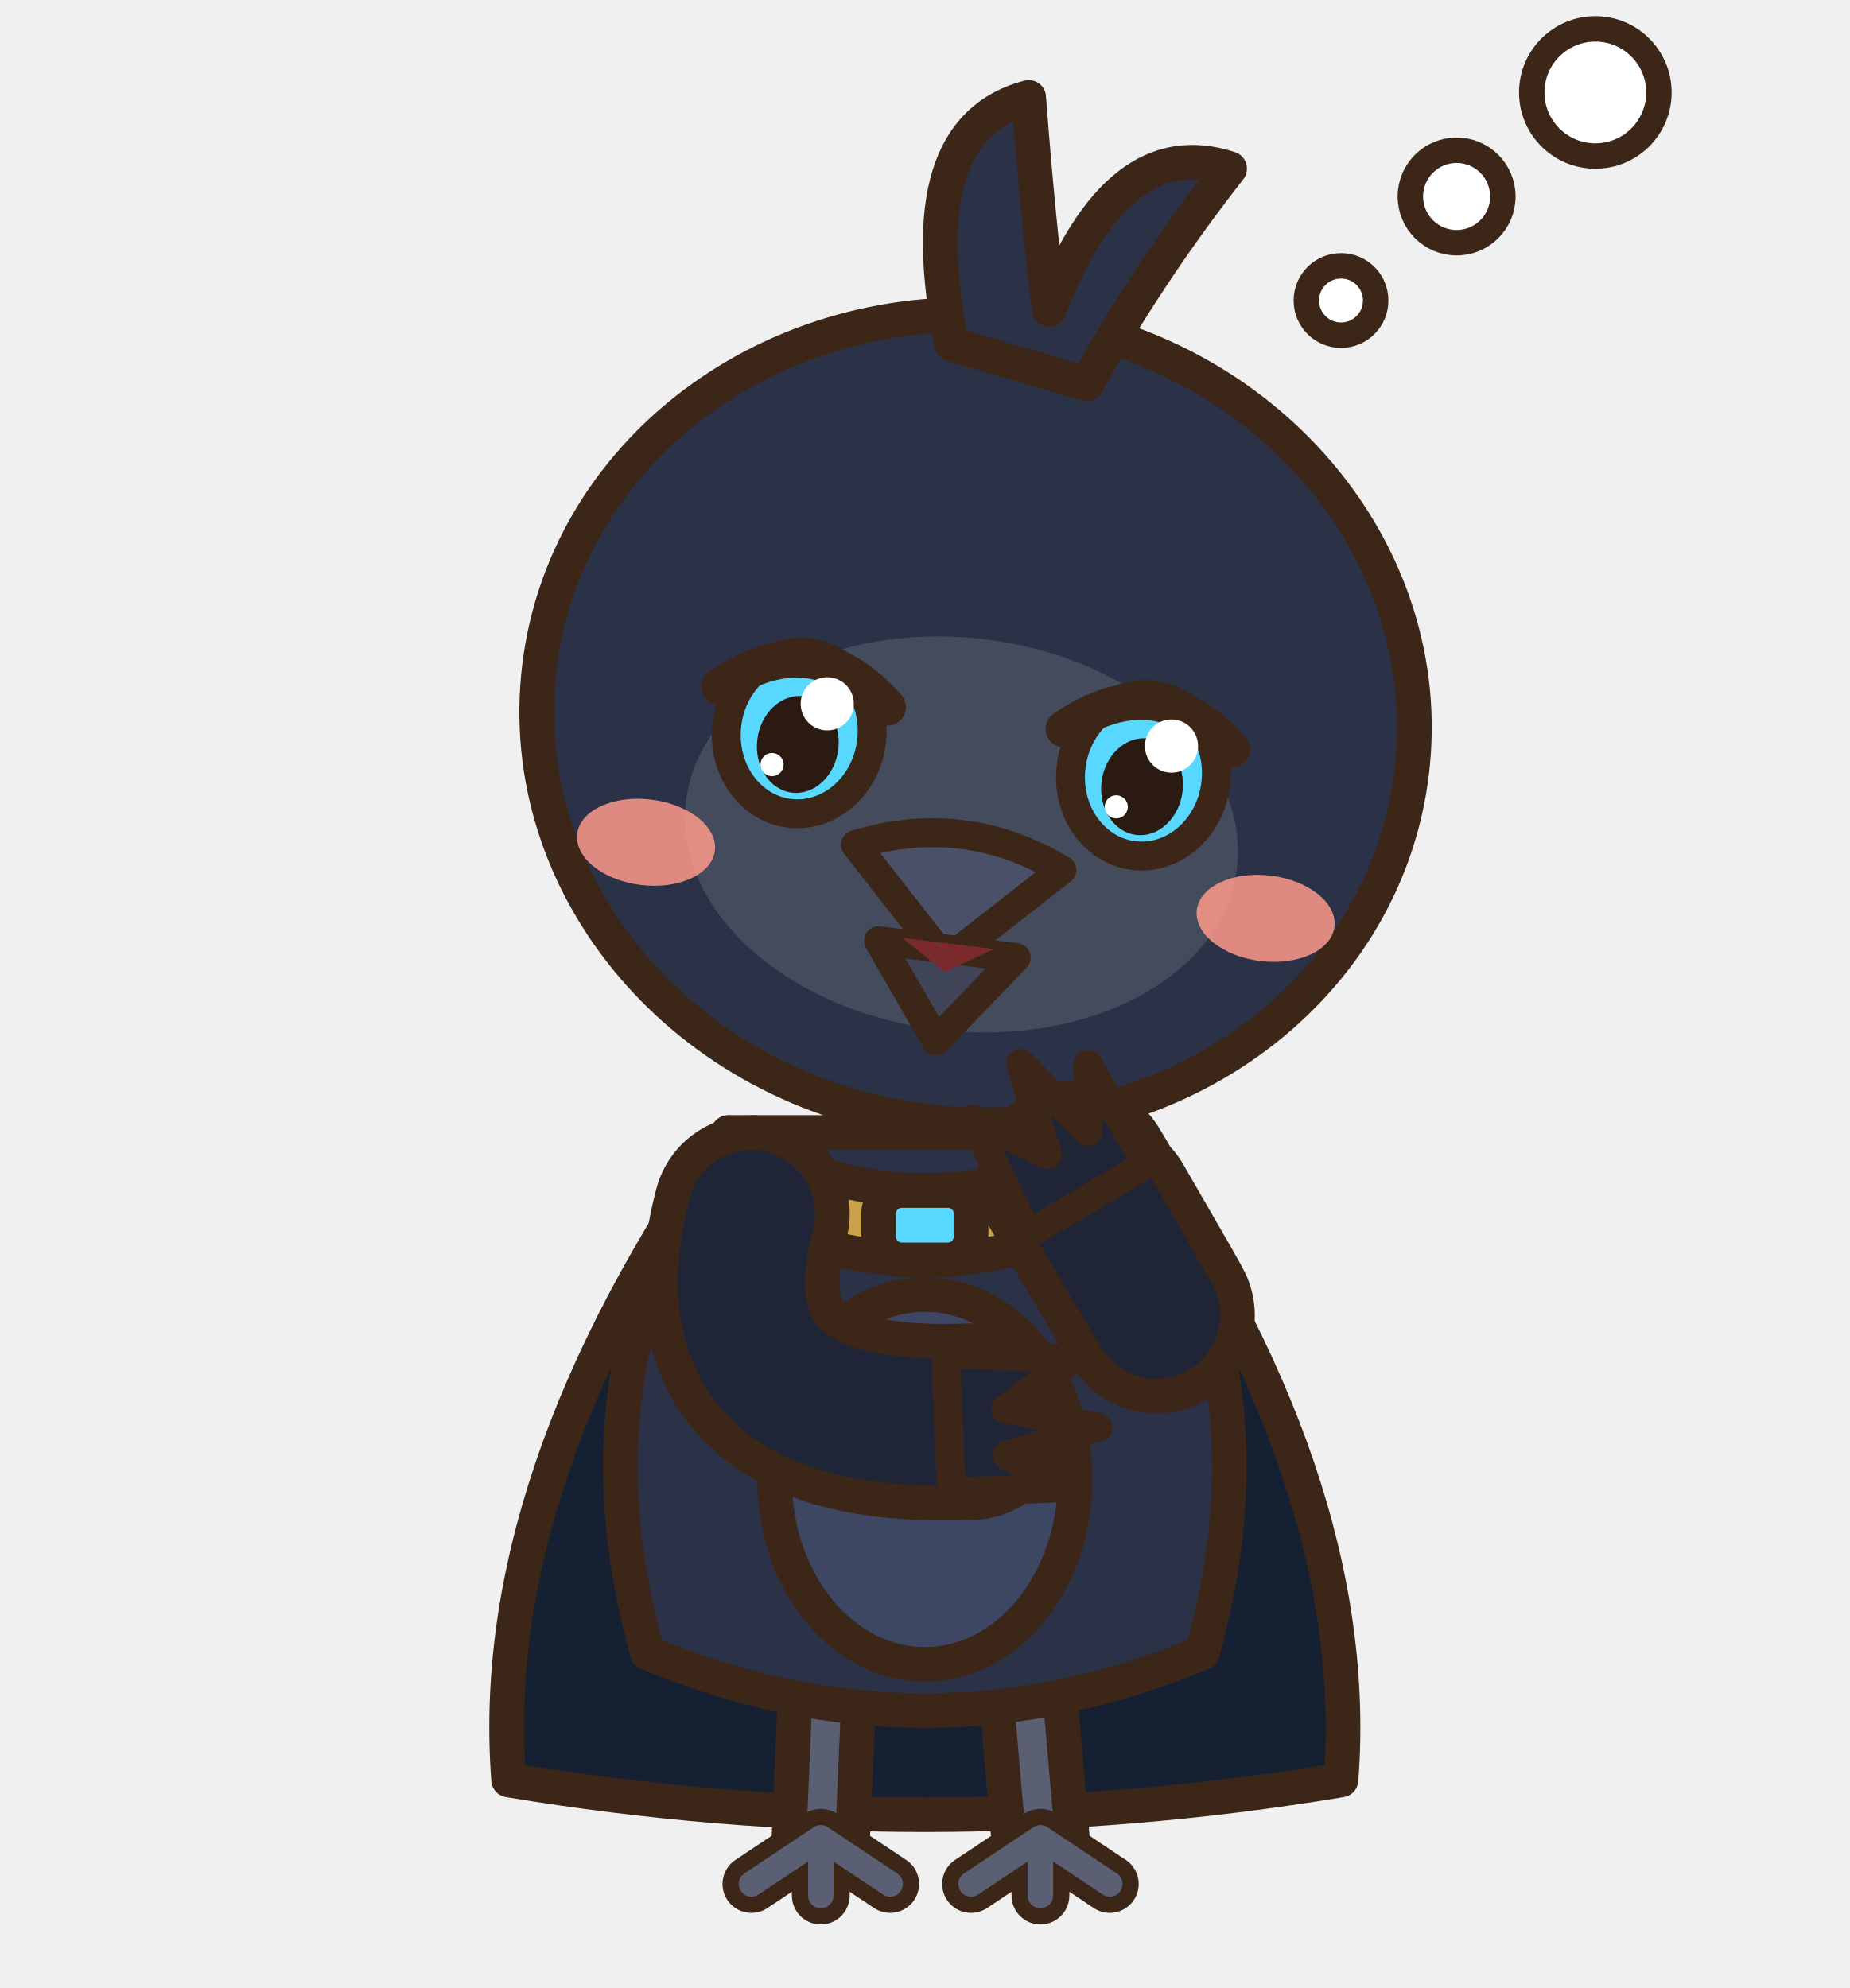
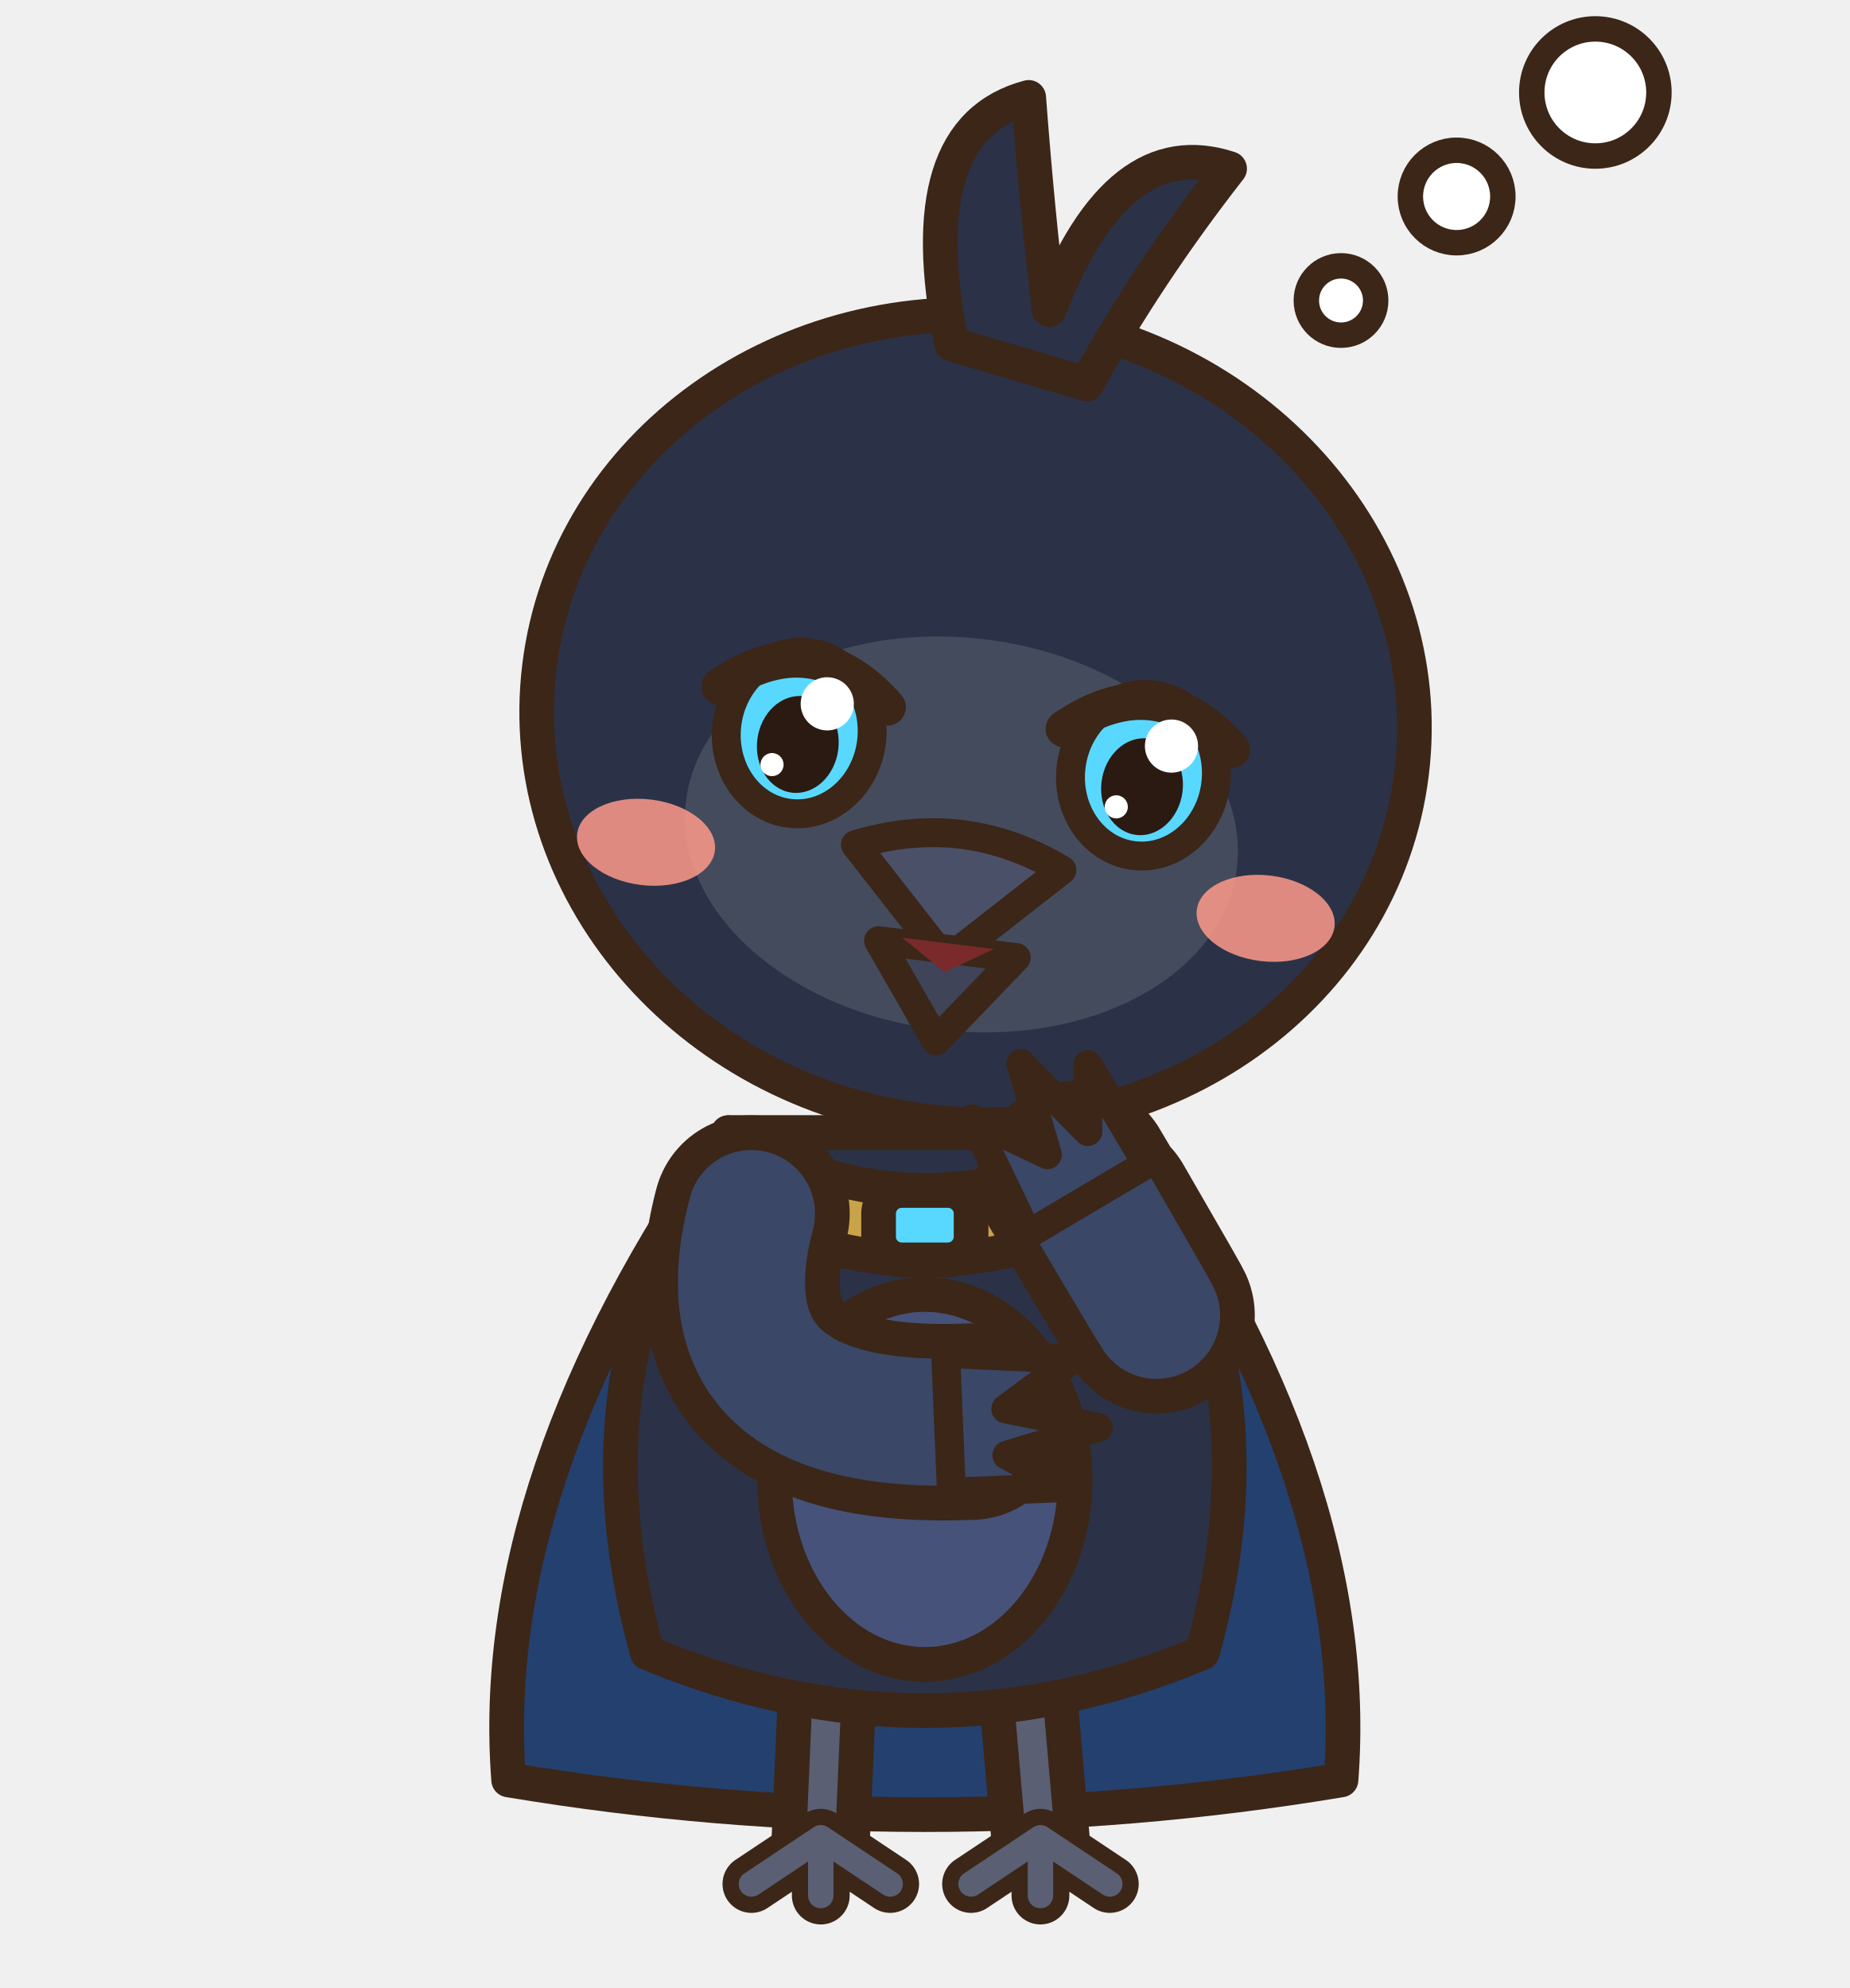
<svg xmlns="http://www.w3.org/2000/svg" viewBox="-80 -10 160 172" width="320" height="344">
  <g transform="translate(0 0)">
    <g transform="translate(0 0) rotate(7 0 88)">
      <g stroke="#3b2618" stroke-width="3" stroke-linejoin="round" stroke-linecap="round" />
    </g>
    <g stroke="#3b2618" stroke-width="3" stroke-linejoin="round" stroke-linecap="round">
-       <path d="M-17 88 Q-38 118 -36 144 Q0 150 36 144 Q38 118 17 88 Z" fill="#162033" />
+       <path d="M-17 88 Q-38 118 -36 144 Q0 150 36 144 Q38 118 17 88 Z" fill="#24406e" />
    </g>
    <g stroke="#3b2618" stroke-width="3" stroke-linejoin="round" stroke-linecap="round" />
    <path d="M-8 126 L-9 149" fill="none" stroke="#3b2618" stroke-width="8.5" stroke-linecap="round" stroke-linejoin="round" />
    <path d="M-8 126 L-9 149" fill="none" stroke="#5a5f73" stroke-width="2.5" stroke-linecap="round" stroke-linejoin="round" />
    <path d="M-9 149 l-6 4 M-9 149 l0 5 M-9 149 l6 4" fill="none" stroke="#3b2618" stroke-width="5" stroke-linecap="round" />
    <path d="M-9 149 l-6 4 M-9 149 l0 5 M-9 149 l6 4" fill="none" stroke="#5a5f73" stroke-width="2.2" stroke-linecap="round" />
    <path d="M8 126 L10 149" fill="none" stroke="#3b2618" stroke-width="8.5" stroke-linecap="round" stroke-linejoin="round" />
    <path d="M8 126 L10 149" fill="none" stroke="#5a5f73" stroke-width="2.5" stroke-linecap="round" stroke-linejoin="round" />
    <path d="M10 149 l-6 4 M10 149 l0 5 M10 149 l6 4" fill="none" stroke="#3b2618" stroke-width="5" stroke-linecap="round" />
    <path d="M10 149 l-6 4 M10 149 l0 5 M10 149 l6 4" fill="none" stroke="#5a5f73" stroke-width="2.2" stroke-linecap="round" />
    <g stroke="#3b2618" stroke-width="3" stroke-linejoin="round" stroke-linecap="round">
      <path d="M-17 88 Q-31 108 -24 133 Q0 143 24 133 Q31 108 17 88 Z" fill="#2b3247" />
-       <ellipse cx="0" cy="118" rx="13" ry="16" fill="#3d4763" />
+       <ellipse cx="0" cy="118" rx="13" ry="16" fill="#46527a" />
    </g>
    <g stroke="#3b2618" stroke-width="3" stroke-linejoin="round" stroke-linecap="round">
      <path d="M-17 88 Q0 98 17 88 L18 94 Q0 104 -18 94 Z" fill="#c9a24a" />
      <rect x="-4" y="93" width="8" height="6" rx="2" fill="#59d8ff" />
    </g>
    <path d="M-15 95 Q-20 114 4 113" fill="none" stroke="#3b2618" stroke-width="17" stroke-linecap="round" stroke-linejoin="round" />
-     <path d="M-15 95 Q-20 114 4 113" fill="none" stroke="#1f2536" stroke-width="11" stroke-linecap="round" stroke-linejoin="round" />
+     <path d="M-15 95 Q-20 114 4 113" fill="none" stroke="#3a4766" stroke-width="11" stroke-linecap="round" stroke-linejoin="round" />
    <g stroke="#3b2618" stroke-width="2.5" stroke-linejoin="round" stroke-linecap="round">
-       <path d="M1.8 107.1 L12.8 107.6 L7 111.9 L15 113.5 L7.1 115.9 L12.2 118.7 L2.3 119.1 Z" fill="#1f2536" />
+       <path d="M1.8 107.1 L12.8 107.6 L7 111.9 L15 113.5 L7.1 115.9 L12.2 118.7 L2.3 119.1 Z" fill="#3a4766" />
    </g>
    <g transform="translate(0 0) rotate(7 0 88)">
      <g stroke="#3b2618" stroke-width="3" stroke-linejoin="round" stroke-linecap="round">
        <ellipse cx="0" cy="52" rx="38" ry="35" fill="#2b3247" />
      </g>
      <ellipse cx="0" cy="62" rx="24" ry="17" fill="#444b5d" />
      <g stroke="#3b2618" stroke-width="3" stroke-linejoin="round" stroke-linecap="round" />
      <ellipse cx="-27" cy="66" rx="6" ry="3.72" fill="#ff9a8a" opacity="0.85" />
      <ellipse cx="27" cy="66" rx="6" ry="3.72" fill="#ff9a8a" opacity="0.85" />
      <ellipse cx="-15" cy="55" rx="6.3" ry="7" fill="#59d8ff" stroke="#3b2618" stroke-width="2.5" />
      <ellipse cx="-15" cy="56" rx="3.528" ry="4.2" fill="#2a1a12" />
      <path d="M-22.3 51.85 Q-15 45.4 -7.7 51.85" fill="none" stroke="#3b2618" stroke-width="3.2" stroke-linecap="round" />
      <circle cx="-12.9" cy="52.2" r="2.3" fill="#fff" />
      <circle cx="-17" cy="58" r="1" fill="#fff" />
      <ellipse cx="15" cy="55" rx="6.3" ry="7" fill="#59d8ff" stroke="#3b2618" stroke-width="2.5" />
      <ellipse cx="15" cy="56" rx="3.528" ry="4.2" fill="#2a1a12" />
      <path d="M7.7 51.85 Q15 45.4 22.3 51.85" fill="none" stroke="#3b2618" stroke-width="3.2" stroke-linecap="round" />
      <circle cx="17.1" cy="52.2" r="2.3" fill="#fff" />
      <circle cx="13" cy="58" r="1" fill="#fff" />
      <g stroke="#3b2618" stroke-width="2.5" stroke-linejoin="round" stroke-linecap="round">
        <path d="M-9 64 Q0 60 9 64 L0 73 Z" fill="#4a5068" />
        <path d="M-6 72 L6 72 L0 80 Z" fill="#3f4458" />
      </g>
      <path d="M-4 71.5 L4 71.5 L0 74 Z" fill="#7a2a2a" />
      <g stroke="#3b2618" stroke-width="3" stroke-linejoin="round" stroke-linecap="round">
        <path d="M-6 20 Q-12 2 -2 -2 Q0 8 2 16 Q6 0 16 2 Q10 12 6 22 Z" fill="#2b3247" />
      </g>
    </g>
    <path d="M15 95 Q26 114 13 92" fill="none" stroke="#3b2618" stroke-width="17" stroke-linecap="round" stroke-linejoin="round" />
-     <path d="M15 95 Q26 114 13 92" fill="none" stroke="#1f2536" stroke-width="11" stroke-linecap="round" stroke-linejoin="round" />
+     <path d="M15 95 Q26 114 13 92" fill="none" stroke="#3a4766" stroke-width="11" stroke-linecap="round" stroke-linejoin="round" />
    <g stroke="#3b2618" stroke-width="2.5" stroke-linejoin="round" stroke-linecap="round">
-       <path d="M8.9 96.8 L4.1 86.8 L10.6 89.9 L8.3 82 L14.1 87.9 L14.1 82.1 L19.2 90.7 Z" fill="#1f2536" />
+       <path d="M8.9 96.8 L4.1 86.8 L10.6 89.9 L8.3 82 L14.1 87.9 L14.1 82.1 L19.2 90.7 Z" fill="#3a4766" />
    </g>
    <g stroke="#3b2618" stroke-width="2.2" stroke-linejoin="round" stroke-linecap="round">
      <circle cx="36" cy="16" r="3" fill="#fff" />
      <circle cx="46" cy="7" r="4" fill="#fff" />
      <circle cx="58" cy="-2" r="5.5" fill="#fff" />
    </g>
  </g>
</svg>
